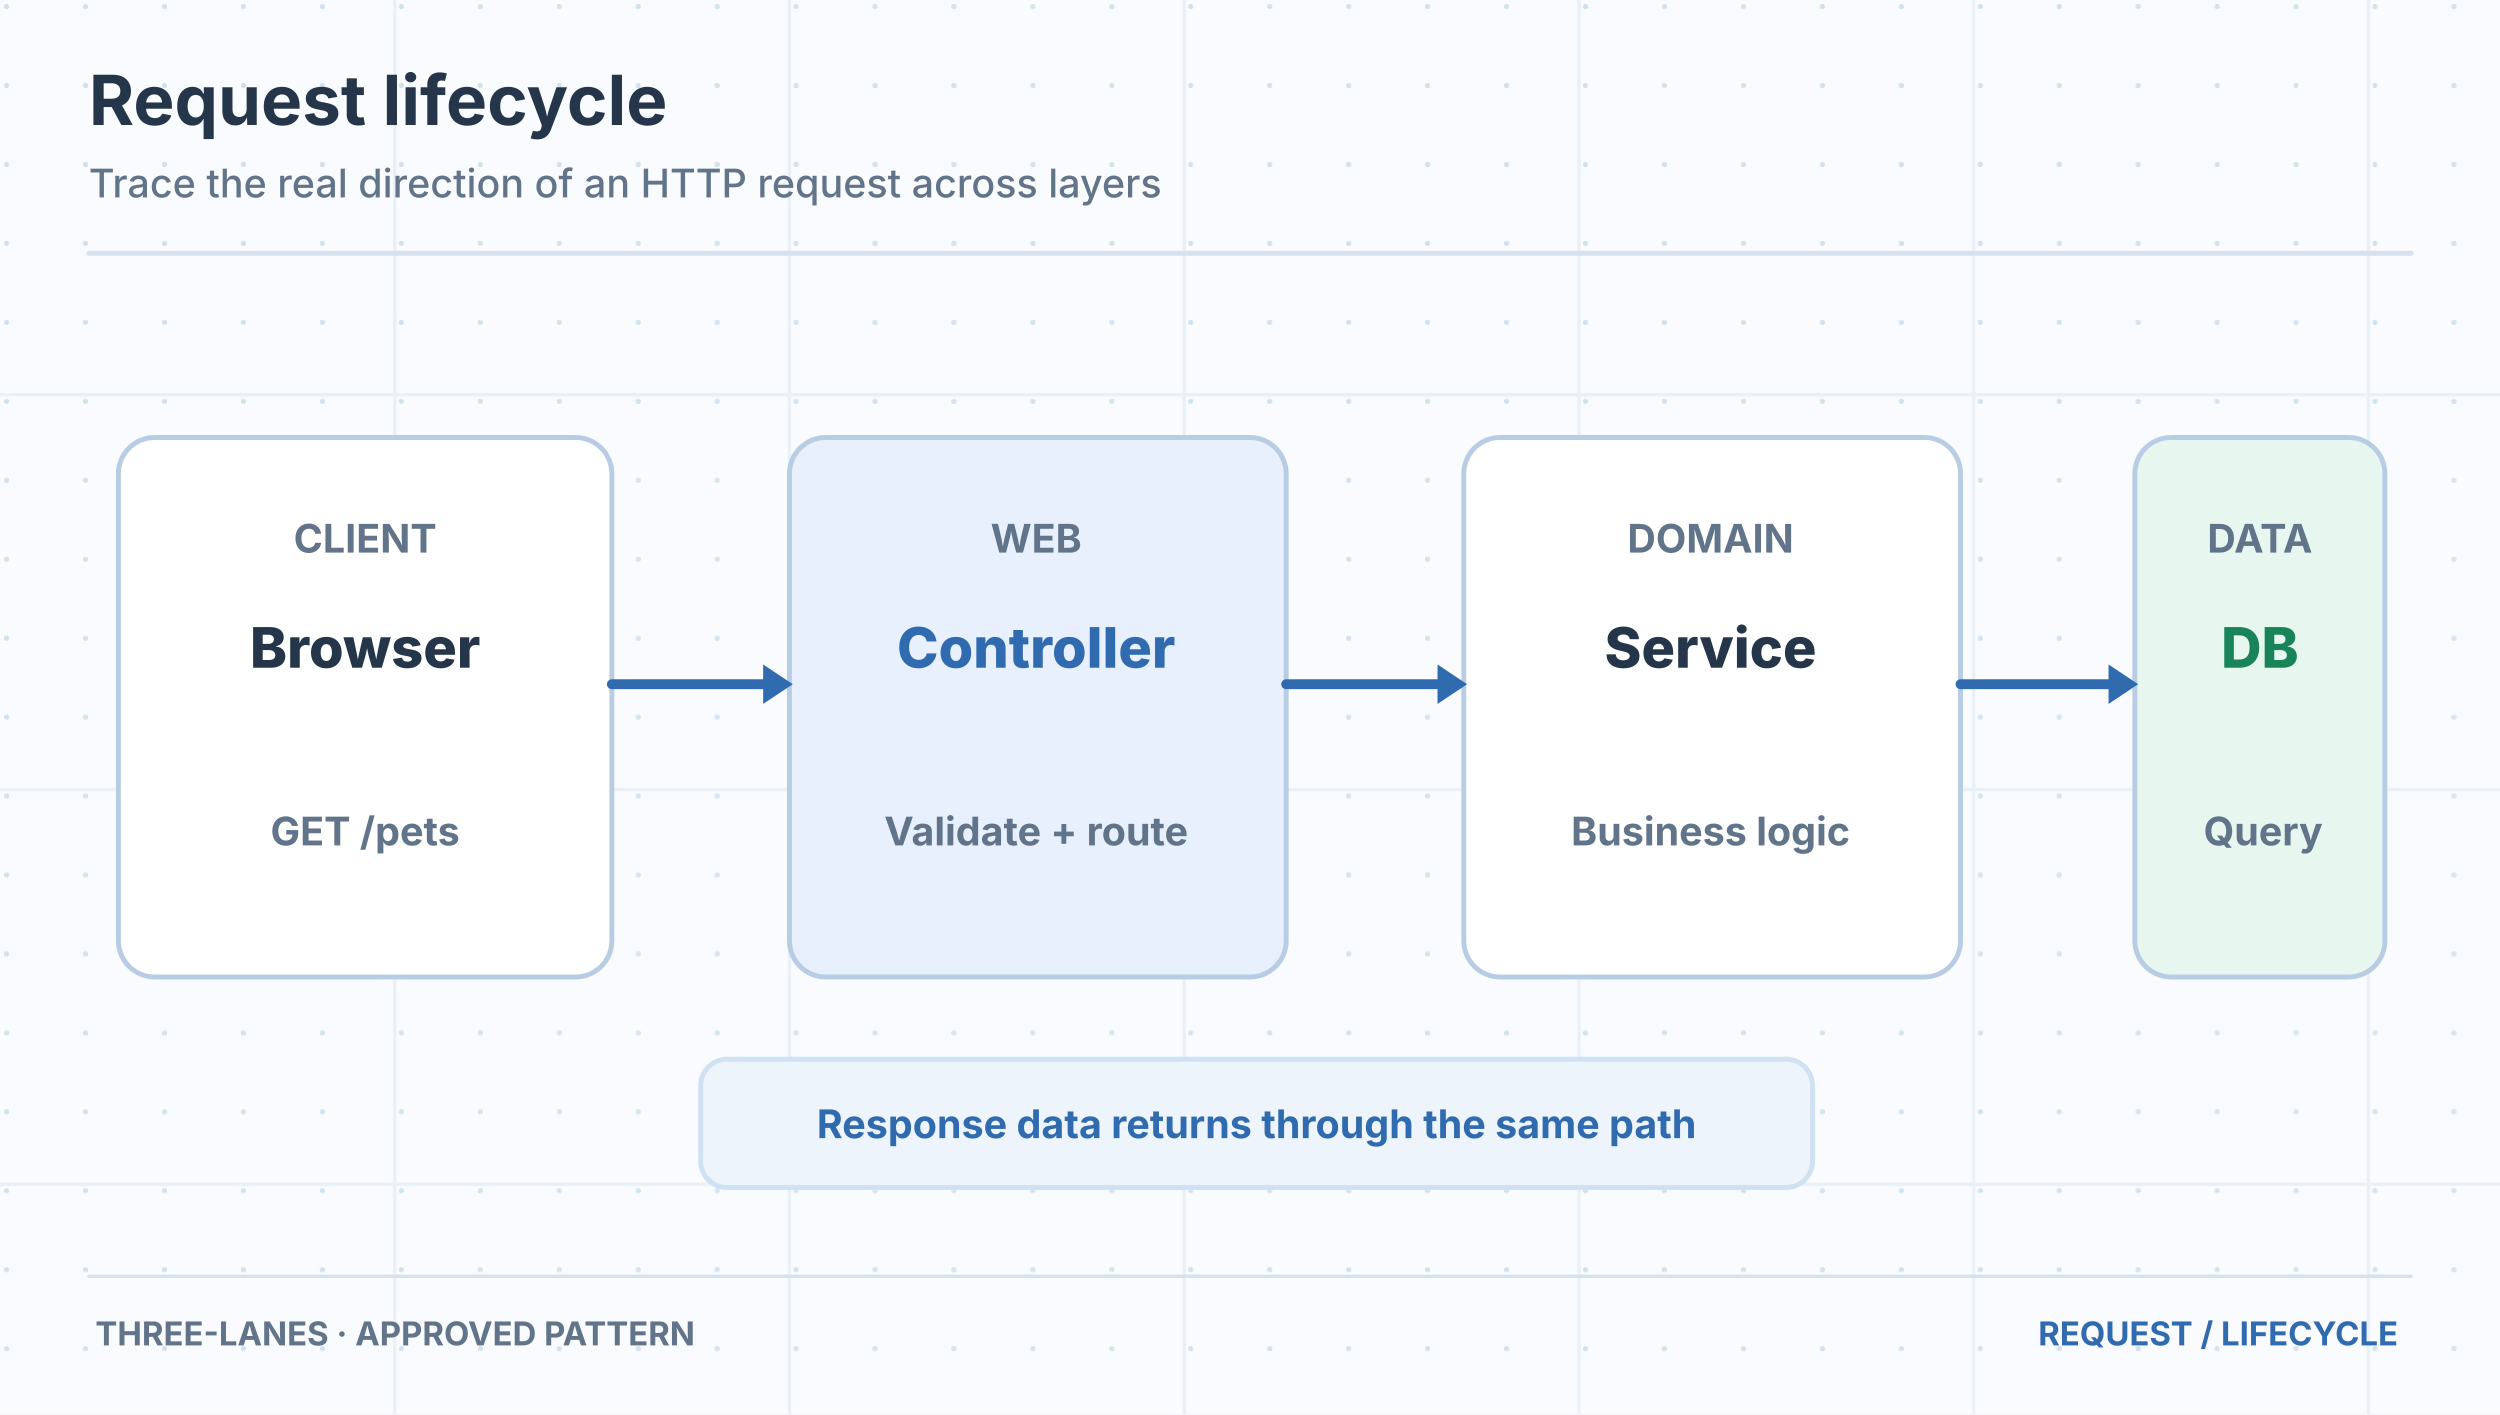
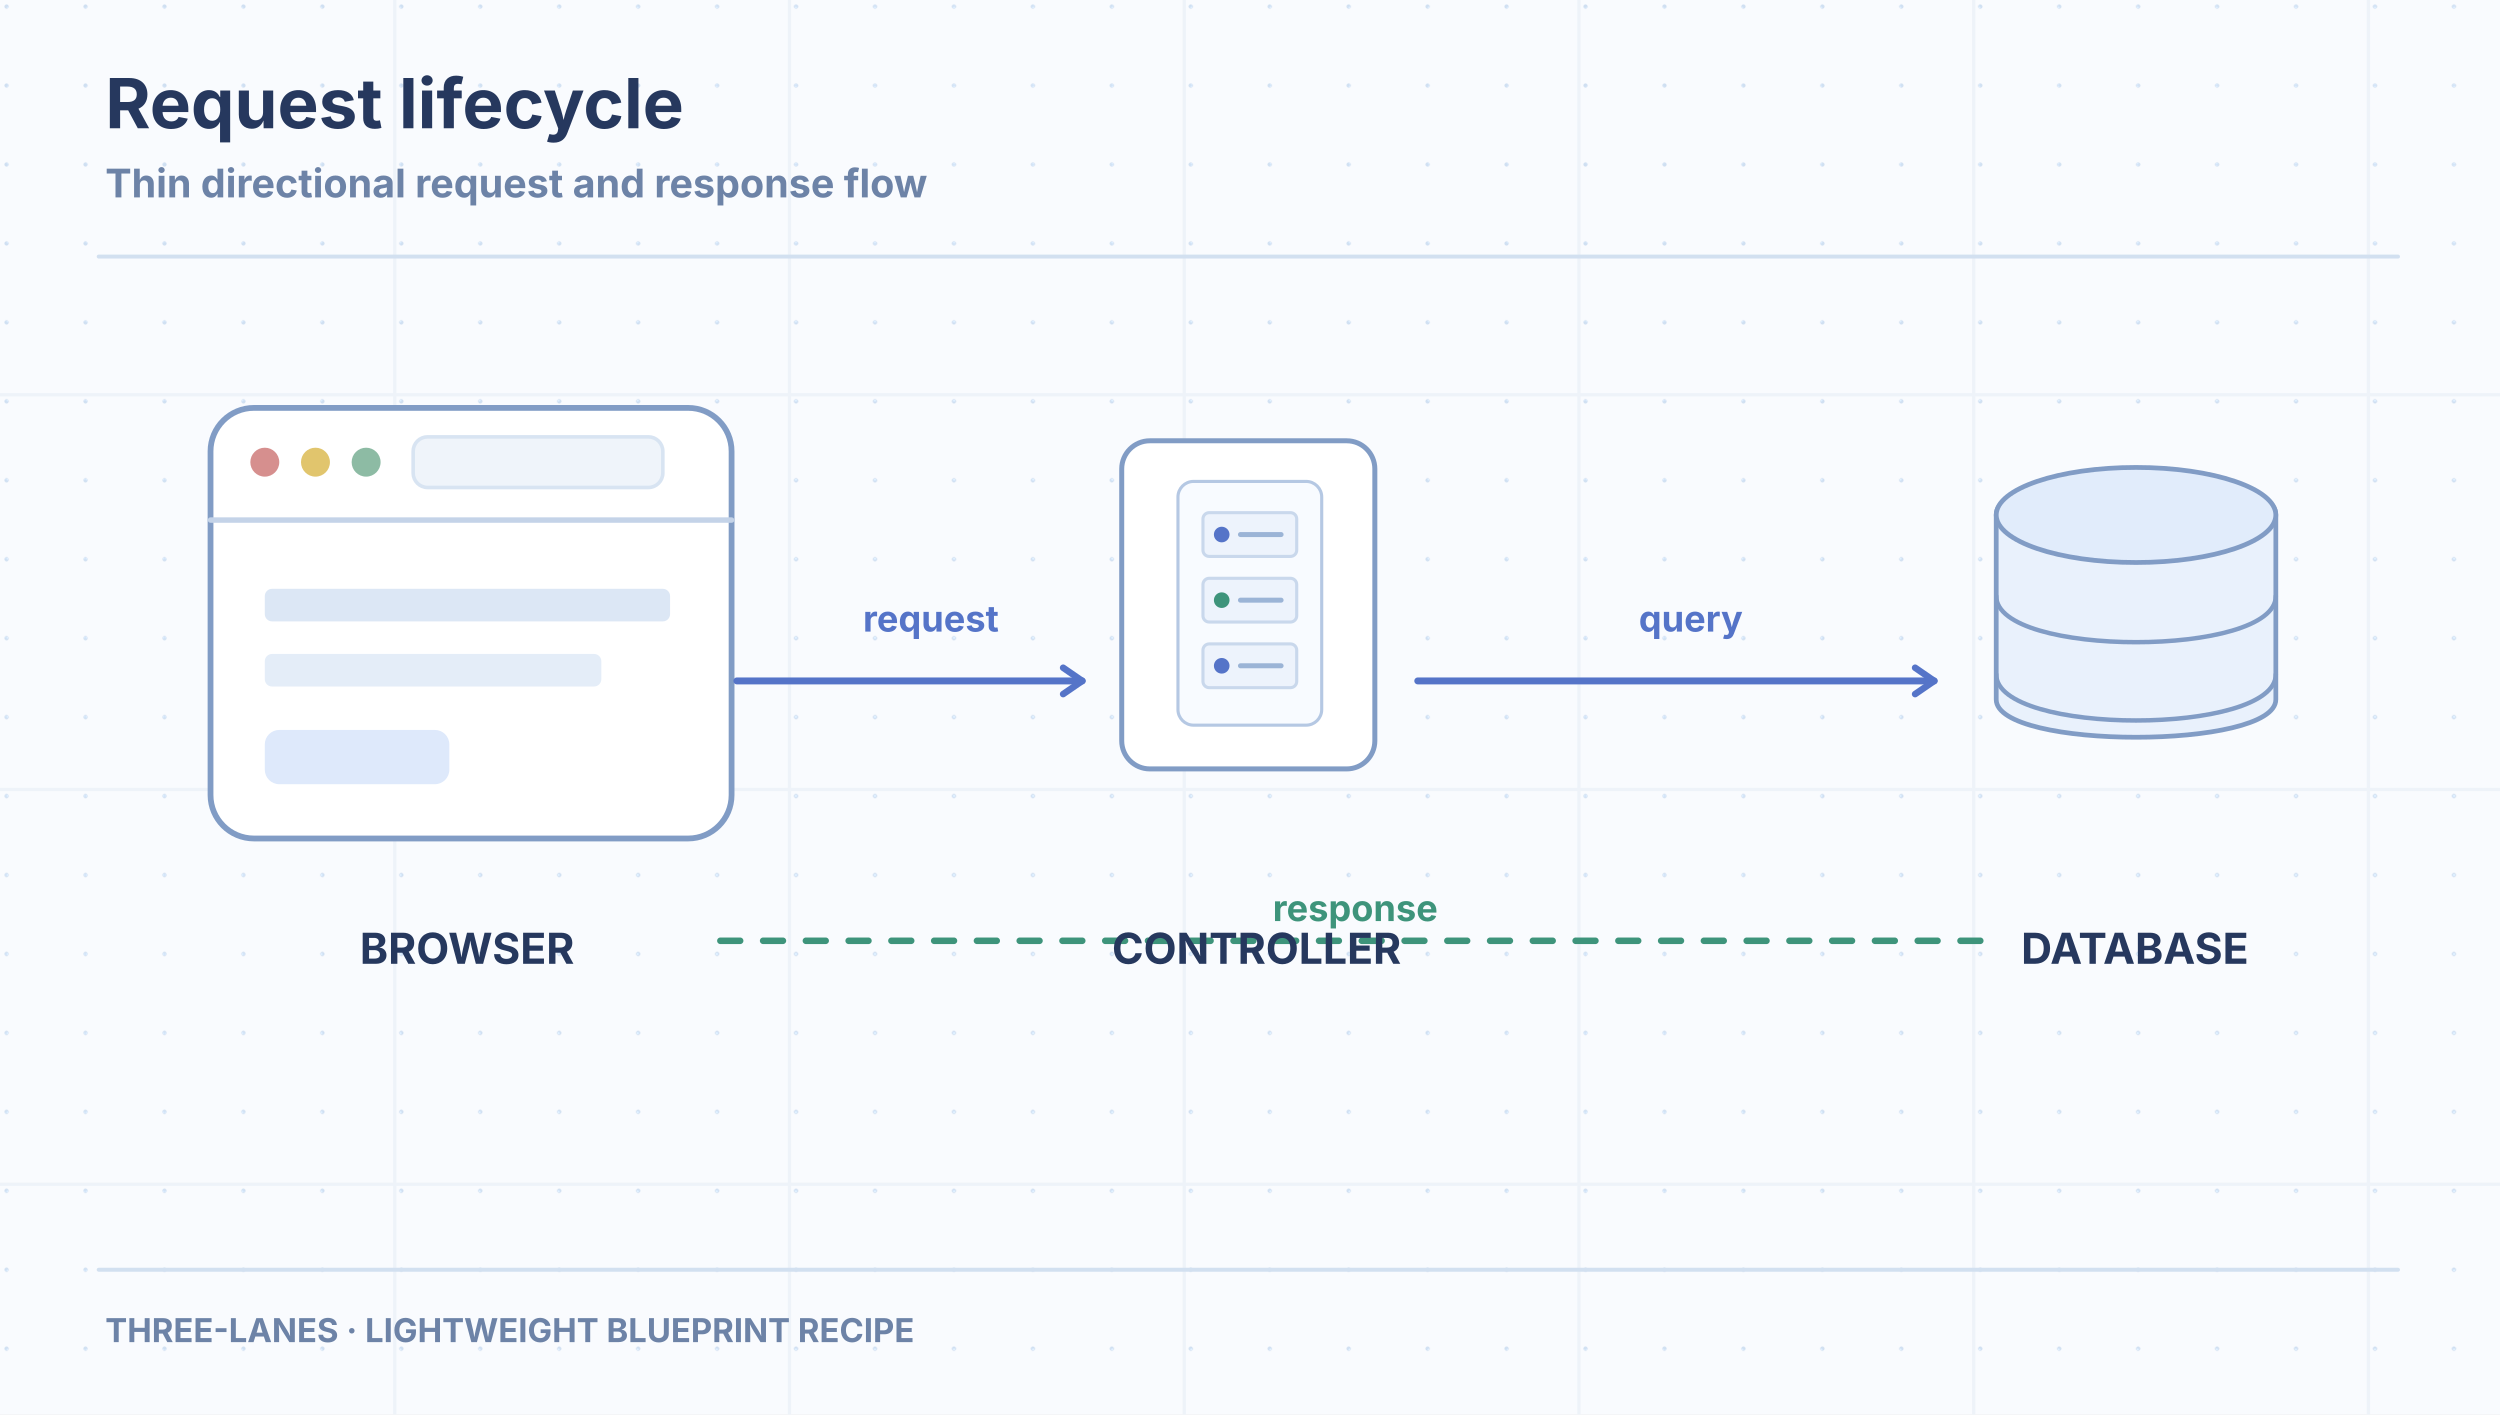
<svg xmlns="http://www.w3.org/2000/svg" viewBox="0 0 760 430" width="760" height="430" role="img" aria-labelledby="request-lifecycle-title request-lifecycle-desc" data-tl-diagram-type="request-lifecycle" data-design-version="1" preserveAspectRatio="xMidYMid meet">
  <defs>
    <pattern id="dots" width="24" height="24" patternUnits="userSpaceOnUse">
-       <circle cx="2" cy="2" r="0.8" fill="#D2E0EC" />
+       <circle cx="2" cy="2" r=".65" fill="#CFDFF1" />
    </pattern>
-     <marker id="tip" viewBox="0 0 8 8" refX="7" refY="4" markerWidth="7" markerHeight="7" orient="auto">
-       <path d="M0 0L8 4L0 8Z" fill="#306BAF" />
-     </marker>
  </defs>
  <rect width="760" height="430" fill="#F9FBFE" />
  <rect width="760" height="430" fill="url(#dots)" />
-   <path d="M0 120H760M0 240H760M0 360H760M120 0V430M240 0V430M360 0V430M480 0V430M600 0V430M720 0V430" stroke="#E9F0F8" stroke-width="1" />
-   <g font-family="-apple-system,BlinkMacSystemFont,'SF Pro Text',Inter,'Helvetica Neue',Arial,sans-serif" font-size="13">
-     <text x="27" y="38" fill="#26364A" font-size="21" font-weight="750" text-anchor="start">Request lifecycle</text>
-     <text x="27" y="60" fill="#61748A" font-size="12" font-weight="500" text-anchor="start">Trace the real direction of an HTTP request across layers</text>
-     <path d="M27 77H733" fill="none" stroke="#D5E1ED" stroke-width="1.5" stroke-linecap="round" stroke-linejoin="round" />
-     <rect x="36" y="133" width="150" height="164" rx="11" fill="#FFFFFF" stroke="#B8CDE4" stroke-width="1.5" />
-     <rect x="240" y="133" width="151" height="164" rx="11" fill="#E7F0FC" stroke="#B8CDE4" stroke-width="1.5" />
-     <rect x="445" y="133" width="151" height="164" rx="11" fill="#FFFFFF" stroke="#B8CDE4" stroke-width="1.5" />
-     <rect x="649" y="133" width="76" height="164" rx="11" fill="#E7F7F0" stroke="#B8CDE4" stroke-width="1.5" />
-     <text x="111" y="168" fill="#61748A" font-size="12" font-weight="750" text-anchor="middle">CLIENT</text>
-     <text x="111" y="203" fill="#26364A" font-size="17" font-weight="760" text-anchor="middle">Browser</text>
-     <text x="315" y="168" fill="#61748A" font-size="12" font-weight="750" text-anchor="middle">WEB</text>
-     <text x="315" y="203" fill="#306BAF" font-size="17" font-weight="760" text-anchor="middle">Controller</text>
-     <text x="520" y="168" fill="#61748A" font-size="12" font-weight="750" text-anchor="middle">DOMAIN</text>
-     <text x="520" y="203" fill="#26364A" font-size="17" font-weight="760" text-anchor="middle">Service</text>
-     <text x="687" y="168" fill="#61748A" font-size="12" font-weight="750" text-anchor="middle">DATA</text>
-     <text x="687" y="203" fill="#198359" font-size="17" font-weight="760" text-anchor="middle">DB</text>
-     <path d="M186 208H236" fill="none" stroke="#306BAF" stroke-width="3" stroke-linecap="round" stroke-linejoin="round" />
-     <path d="M391 208H441" fill="none" stroke="#306BAF" stroke-width="3" stroke-linecap="round" stroke-linejoin="round" />
-     <path d="M596 208H645" fill="none" stroke="#306BAF" stroke-width="3" stroke-linecap="round" stroke-linejoin="round" />
-     <g fill="#306BAF">
-       <path d="M232 202l9 6-9 6z" />
-       <path d="M437 202l9 6-9 6z" />
-       <path d="M641 202l9 6-9 6z" />
+   <path d="M0 120H760M0 240H760M0 360H760M120 0V430M240 0V430M360 0V430M480 0V430M600 0V430M720 0V430" stroke="#EEF3F9" stroke-width="1" />
+   <g font-family="-apple-system,BlinkMacSystemFont,Inter,Arial,sans-serif" data-motif="illustration-main">
+     <text x="32" y="39" text-anchor="start" fill="#26385E" font-size="21" font-weight="650">Request lifecycle</text>
+     <text x="32" y="60" text-anchor="start" fill="#6D83A7" font-size="12" font-weight="650">Thin directional request and response flow</text>
+     <path d="M30 78H729" fill="none" stroke="#d2e0f0" stroke-width="1.2" stroke-linecap="round" stroke-linejoin="round" />
+     <g transform="translate(64 124) scale(1.1)">
+       <rect x="0" y="0" width="144" height="119" rx="12" fill="#fff" stroke="#819CC5" stroke-width="1.6" />
+       <path d="M0 31H144" fill="none" stroke="#c4d3e8" stroke-width="1.5" stroke-linecap="round" stroke-linejoin="round" />
+       <circle cx="15" cy="15" r="4" fill="#d68f8e" stroke="none" stroke-width="0" />
+       <circle cx="29" cy="15" r="4" fill="#e1c56d" stroke="none" stroke-width="0" />
+       <circle cx="43" cy="15" r="4" fill="#8dbba4" stroke="none" stroke-width="0" />
+       <rect x="56" y="8" width="69" height="14" rx="4" fill="#eff4fa" stroke="#d8e4f2" stroke-width="1" />
+       <rect x="15" y="50" width="112" height="9" rx="2" fill="#dce7f5" stroke="none" stroke-width="0" />
+       <rect x="15" y="68" width="93" height="9" rx="2" fill="#e4edf8" stroke="none" stroke-width="0" />
+       <rect x="15" y="89" width="51" height="15" rx="4" fill="#dee9fb" stroke="none" stroke-width="0" />
    </g>
-     <text x="111" y="257" fill="#61748A" font-size="12" font-weight="650" text-anchor="middle">GET /pets</text>
-     <text x="315" y="257" fill="#61748A" font-size="12" font-weight="650" text-anchor="middle">Validate + route</text>
-     <text x="520" y="257" fill="#61748A" font-size="12" font-weight="650" text-anchor="middle">Business logic</text>
-     <text x="688" y="257" fill="#61748A" font-size="12" font-weight="650" text-anchor="middle">Query</text>
-     <rect x="213" y="322" width="338" height="39" rx="8" fill="#EDF4FC" stroke="#D0E1F4" stroke-width="1.5" />
-     <text x="382" y="346" fill="#306BAF" font-size="12" font-weight="650" text-anchor="middle">Response data returns through the same path</text>
-     <path d="M27 388H733" fill="none" stroke="#D5E1ED" stroke-width="1" stroke-linecap="round" stroke-linejoin="round" />
-     <text x="29" y="409" fill="#61748A" font-size="10" font-weight="700" text-anchor="start">THREE-LANES · APPROVED PATTERN</text>
-     <text x="729" y="409" fill="#306BAF" font-size="10" font-weight="700" text-anchor="end">REQUEST / LIFECYCLE</text>
+     <g transform="translate(341 134) scale(0.95)">
+       <rect x="0" y="0" width="81" height="105" rx="9" fill="#fff" stroke="#819CC5" stroke-width="1.6" />
+       <rect x="18" y="13" width="46" height="78" rx="5" fill="#f8fbff" stroke="#b5c8e3" stroke-width="1" />
+       <rect x="26" y="23" width="30" height="14" rx="2" fill="#edf3fc" stroke="#c9d8ec" stroke-width="1" />
+       <circle cx="32" cy="30" r="2.5" fill="#5574C8" stroke="none" stroke-width="0" />
+       <path d="M38 30H51" fill="none" stroke="#9bb4d6" stroke-width="1.6" stroke-linecap="round" stroke-linejoin="round" />
+       <rect x="26" y="44" width="30" height="14" rx="2" fill="#edf3fc" stroke="#c9d8ec" stroke-width="1" />
+       <circle cx="32" cy="51" r="2.5" fill="#3E947B" stroke="none" stroke-width="0" />
+       <path d="M38 51H51" fill="none" stroke="#9bb4d6" stroke-width="1.6" stroke-linecap="round" stroke-linejoin="round" />
+       <rect x="26" y="65" width="30" height="14" rx="2" fill="#edf3fc" stroke="#c9d8ec" stroke-width="1" />
+       <circle cx="32" cy="72" r="2.5" fill="#5574C8" stroke="none" stroke-width="0" />
+       <path d="M38 72H51" fill="none" stroke="#9bb4d6" stroke-width="1.6" stroke-linecap="round" stroke-linejoin="round" />
+     </g>
+     <g transform="translate(606 137) scale(0.85)">
+       <path d="M1 23C1 4 101 4 101 23V89C101 107 1 107 1 89Z" fill="#e9f1fc" stroke="#819CC5" stroke-width="1.7" />
+       <ellipse cx="51" cy="23" rx="50" ry="17" fill="#e1ecfb" stroke="#819CC5" stroke-width="1.7" />
+       <path d="M1 52C1 74 101 74 101 52" fill="none" stroke="#819CC5" stroke-width="1.6" stroke-linecap="round" stroke-linejoin="round" />
+       <path d="M1 80C1 102 101 102 101 80" fill="none" stroke="#819CC5" stroke-width="1.6" stroke-linecap="round" stroke-linejoin="round" />
+     </g>
+     <path d="M224 207L329 207" fill="none" stroke="#5574C8" stroke-width="2.1" stroke-linecap="round" stroke-linejoin="round" />
+     <path d="M323.2 211.0L329 207L323.2 203.0" fill="none" stroke="#5574C8" stroke-width="2" stroke-linecap="round" stroke-linejoin="round" />
+     <path d="M431 207L588 207" fill="none" stroke="#5574C8" stroke-width="2.1" stroke-linecap="round" stroke-linejoin="round" />
+     <path d="M582.2 211.0L588 207L582.2 203.0" fill="none" stroke="#5574C8" stroke-width="2" stroke-linecap="round" stroke-linejoin="round" />
+     <path d="M602 286H213" fill="none" stroke="#3E947B" stroke-width="2" stroke-linecap="round" stroke-linejoin="round" stroke-dasharray="6 7" />
+     <text x="142" y="293" text-anchor="middle" fill="#26385E" font-size="13" font-weight="650">BROWSER</text>
+     <text x="382" y="293" text-anchor="middle" fill="#26385E" font-size="13" font-weight="650">CONTROLLER</text>
+     <text x="649" y="293" text-anchor="middle" fill="#26385E" font-size="13" font-weight="650">DATABASE</text>
+     <text x="283" y="192" text-anchor="middle" fill="#5574C8" font-size="11" font-weight="650">request</text>
+     <text x="514" y="192" text-anchor="middle" fill="#5574C8" font-size="11" font-weight="650">query</text>
+     <text x="412" y="280" text-anchor="middle" fill="#3E947B" font-size="11" font-weight="650">response</text>
+     <path d="M30 386H729" fill="none" stroke="#d2e0f0" stroke-width="1.2" stroke-linecap="round" stroke-linejoin="round" />
+     <text x="32" y="408" text-anchor="start" fill="#6D83A7" font-size="10" font-weight="650">THREE-LANES · LIGHTWEIGHT BLUEPRINT RECIPE</text>
  </g>
</svg>
